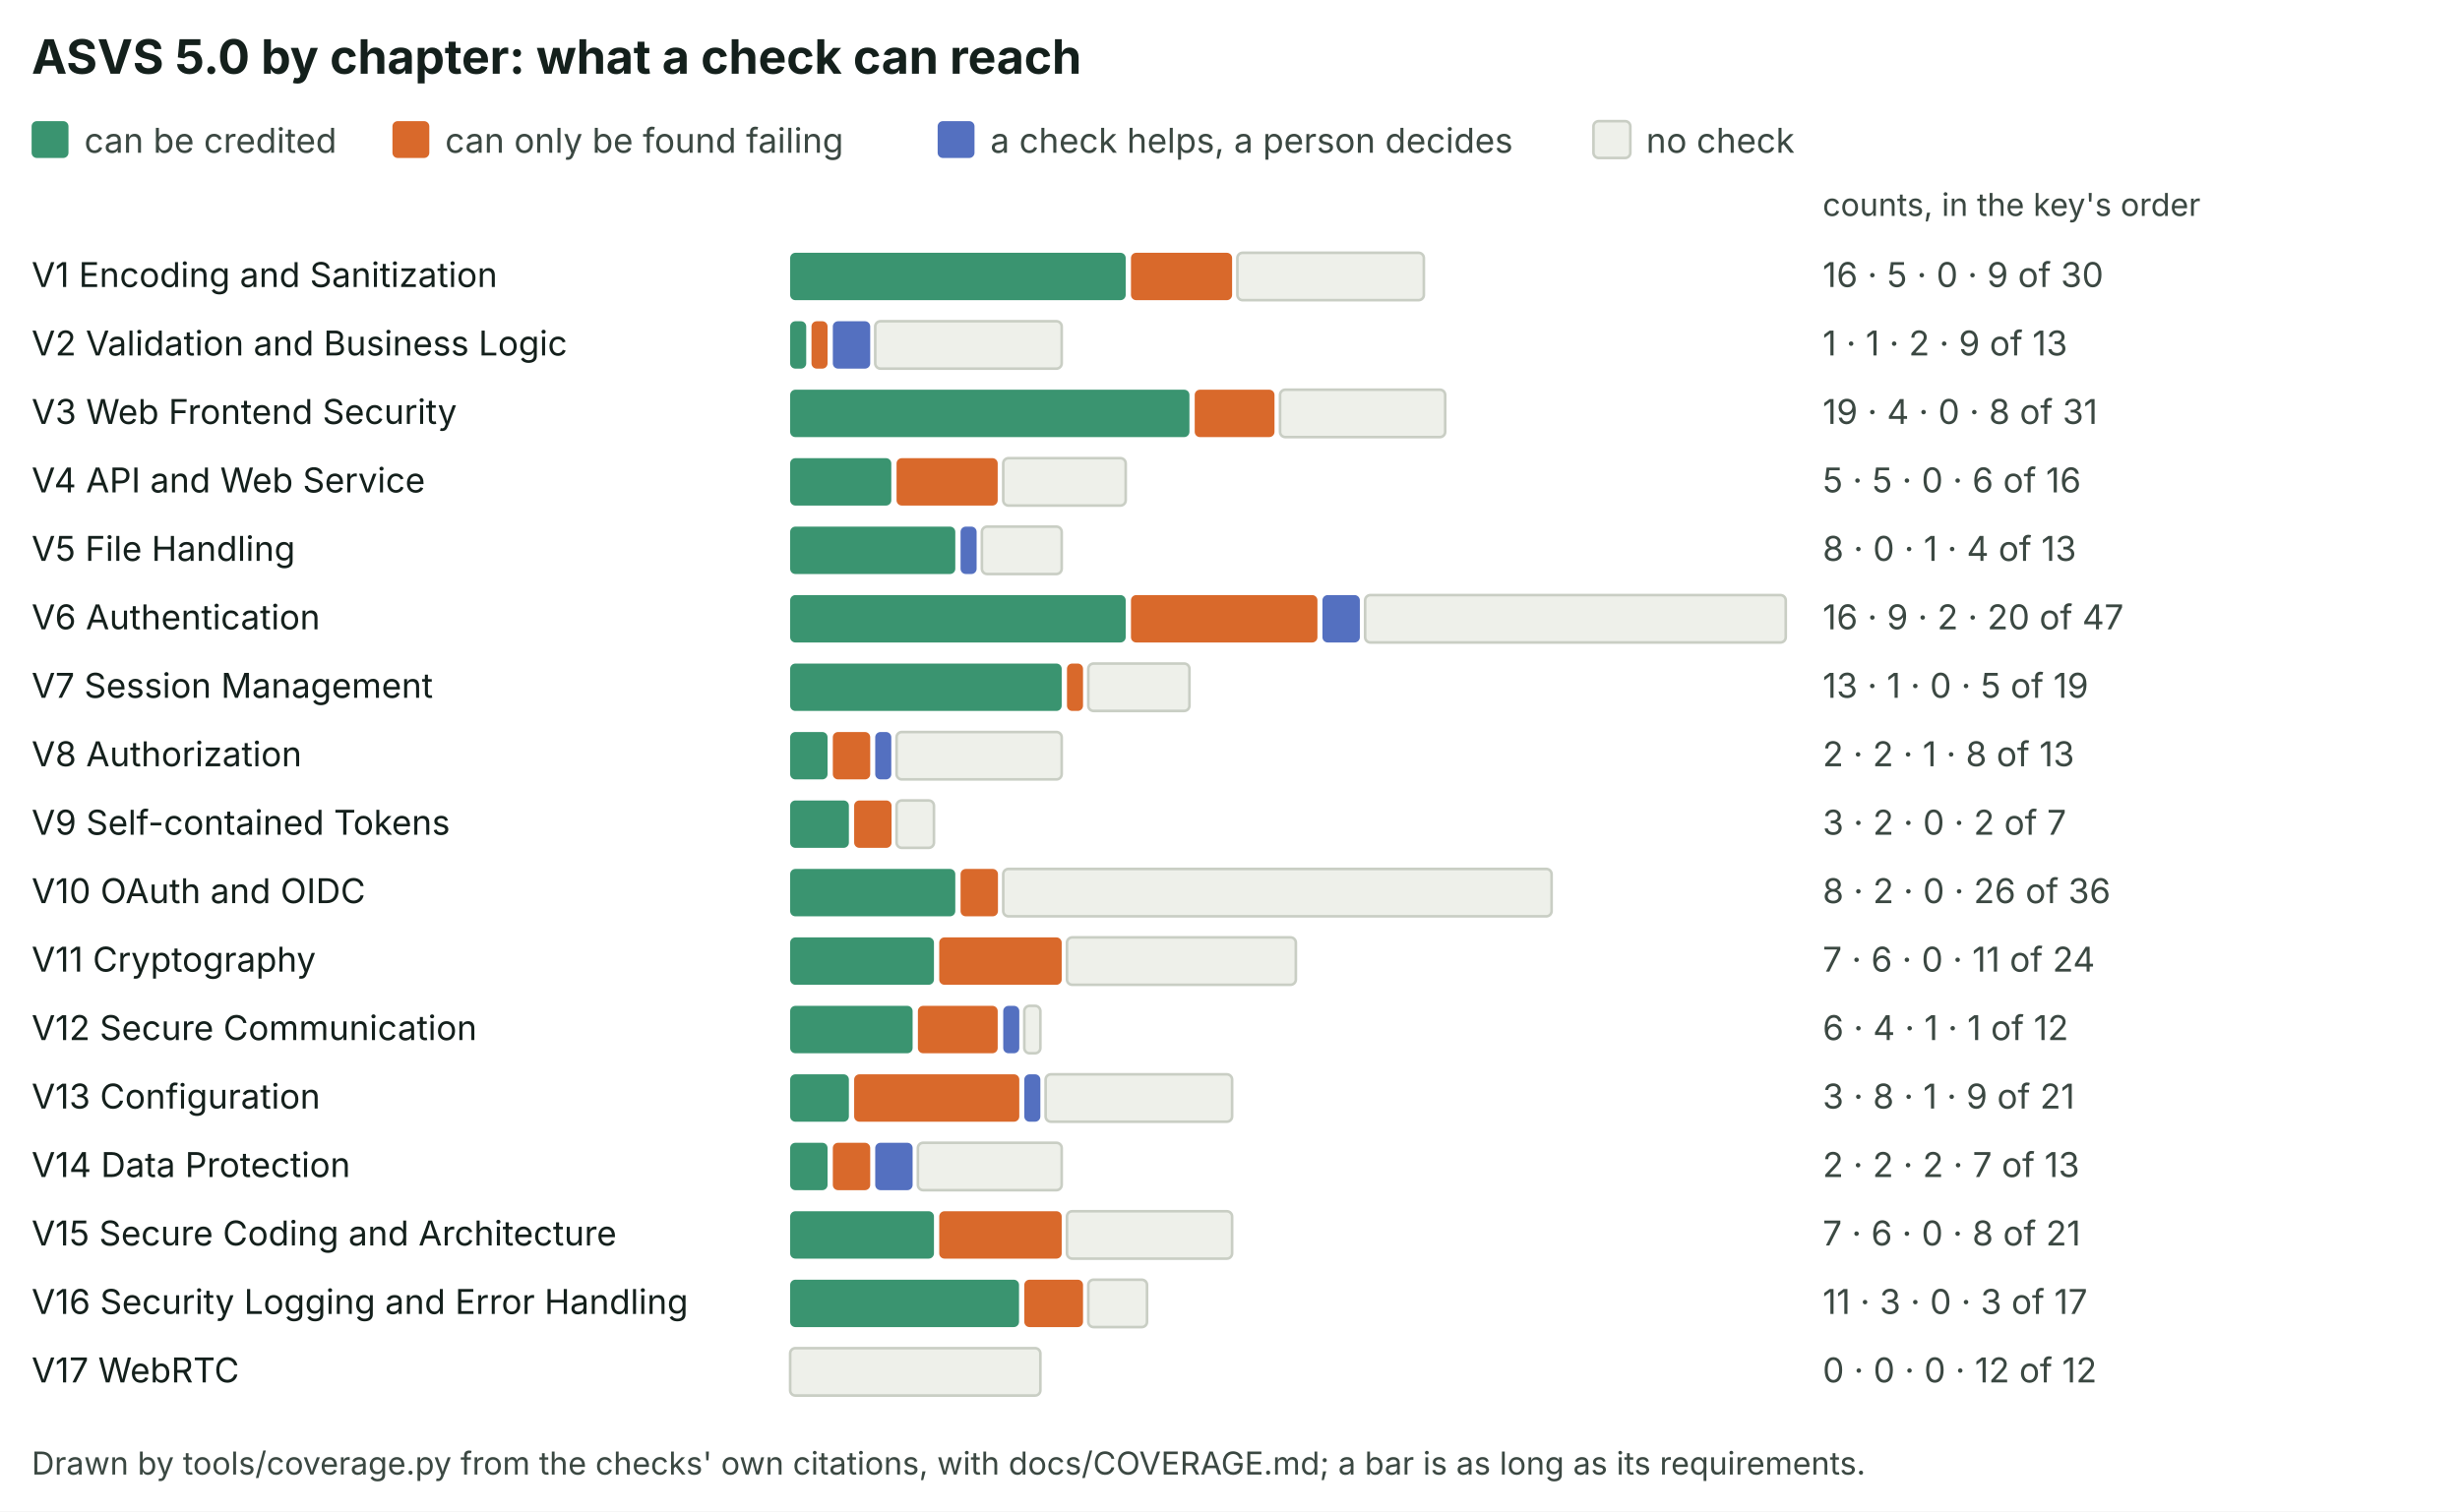
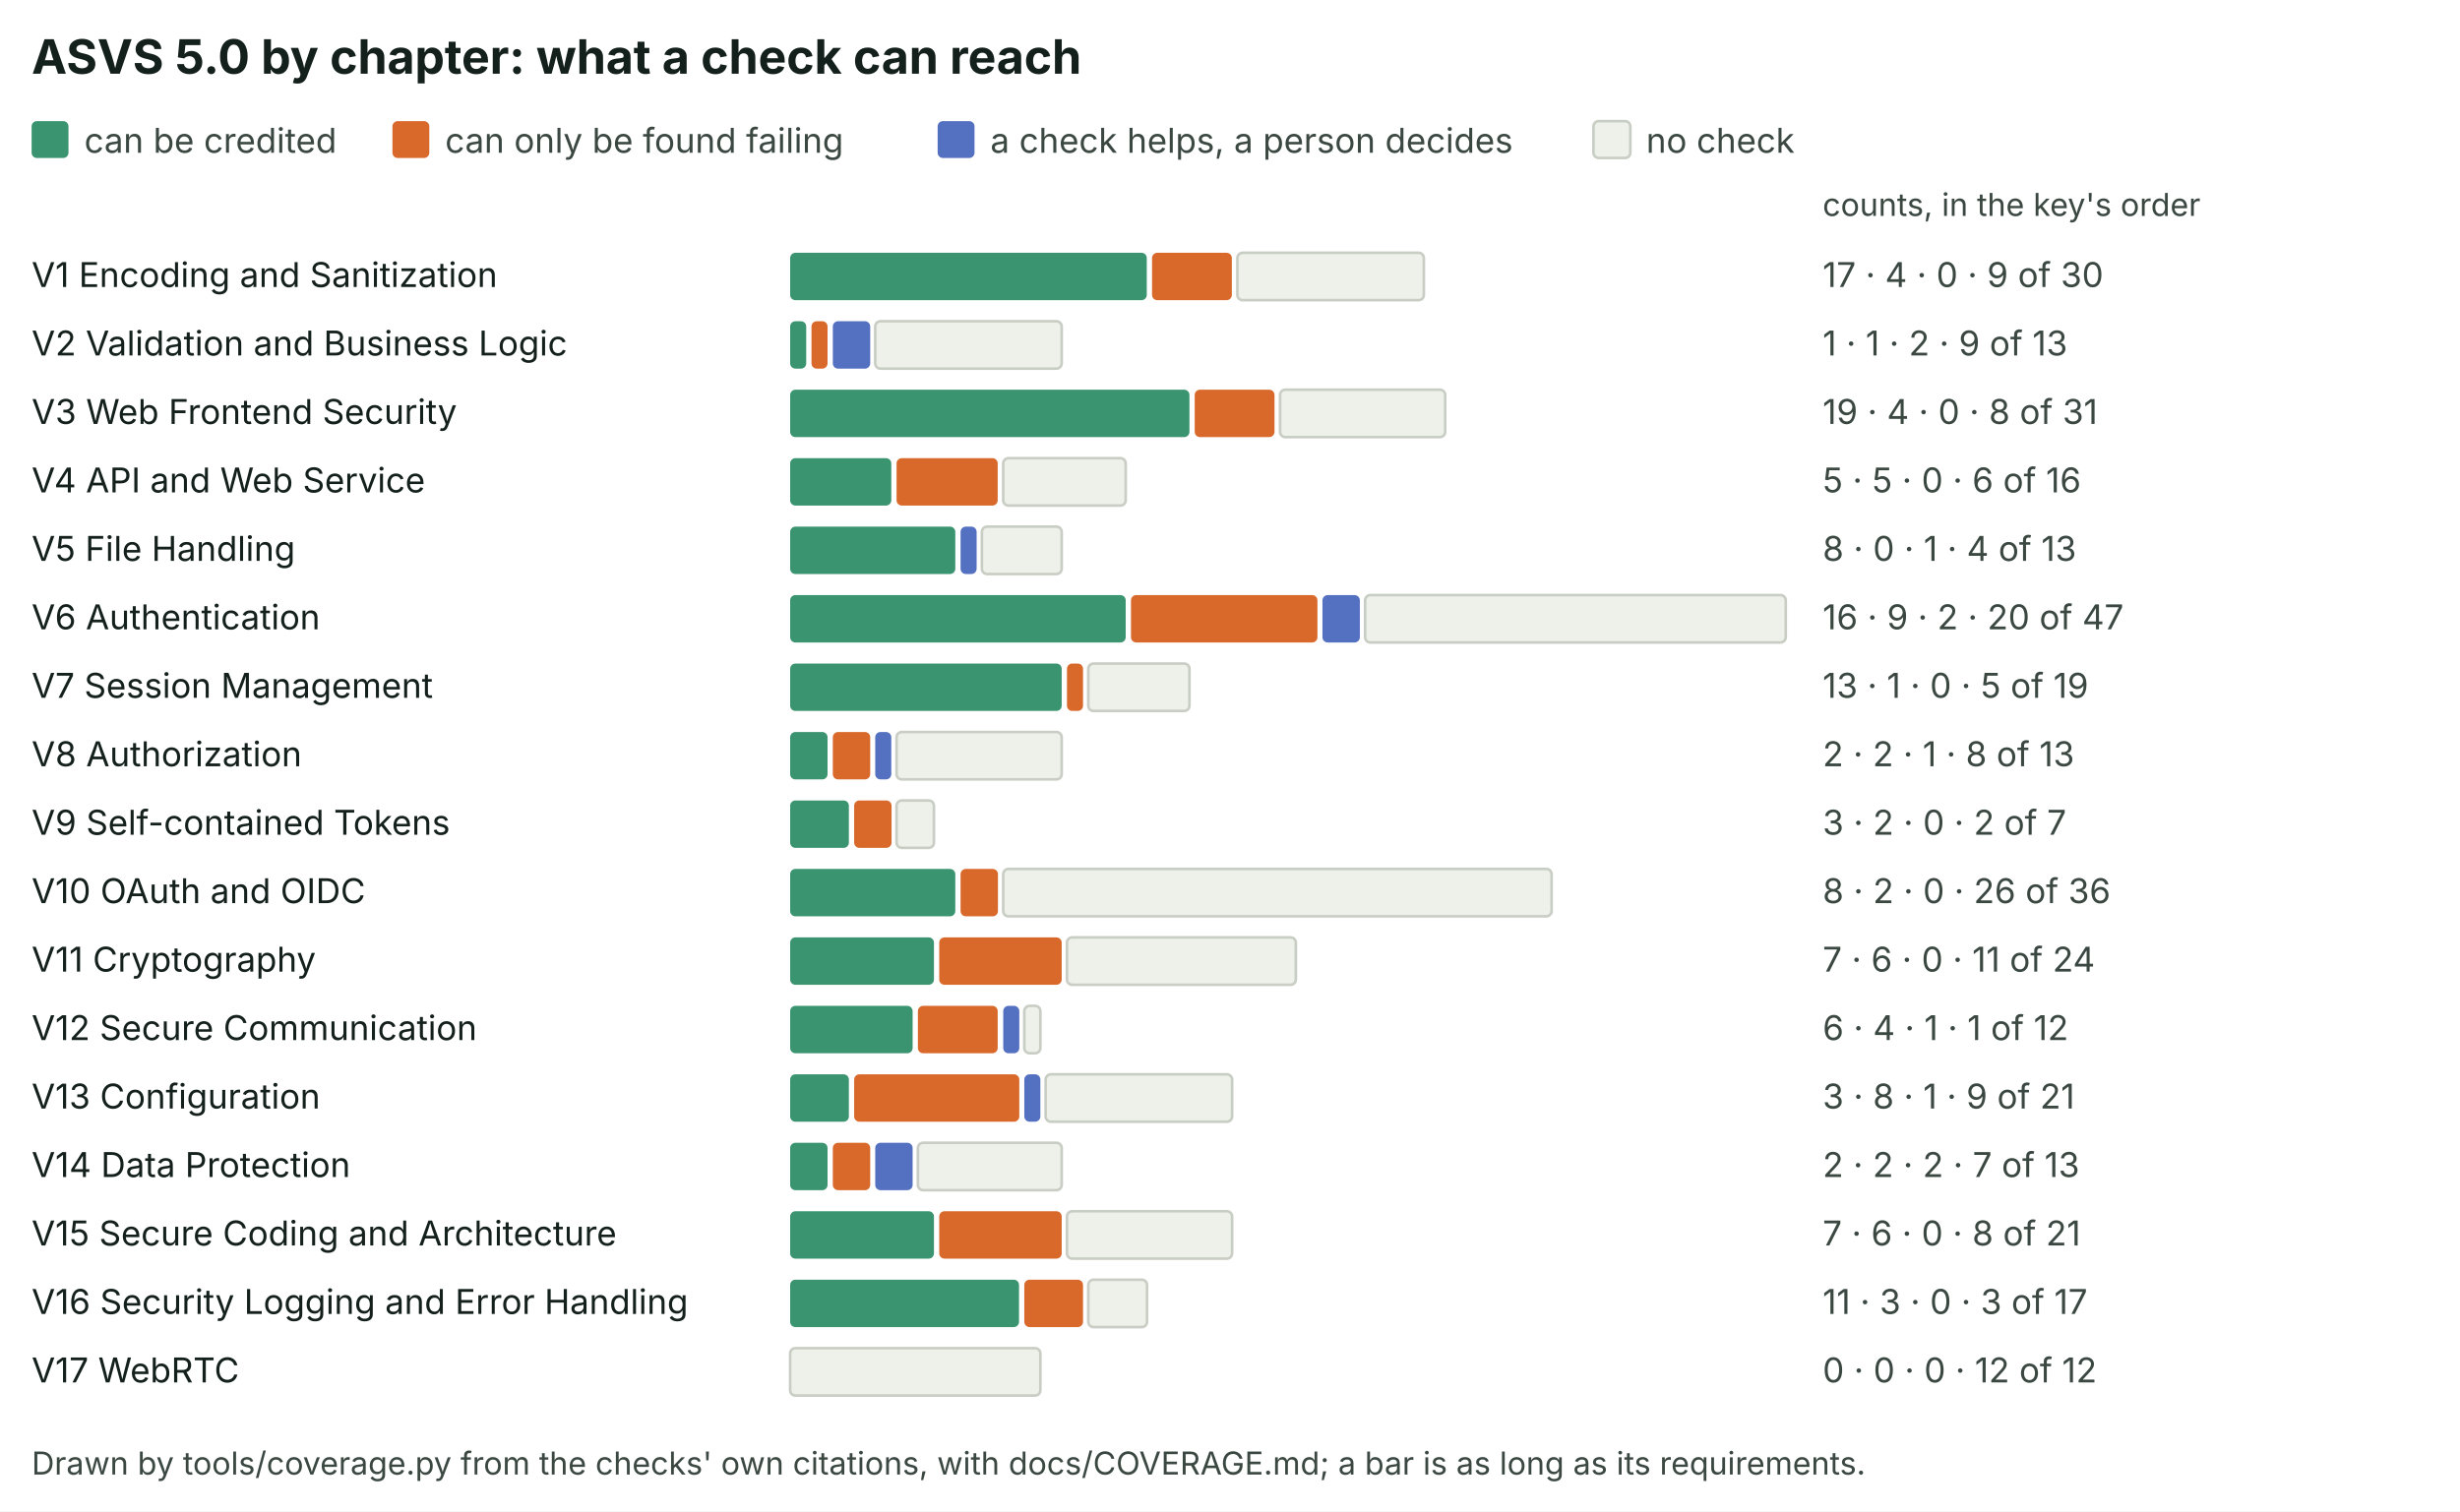
<svg xmlns="http://www.w3.org/2000/svg" viewBox="0 0 934 574" width="934" height="574" role="img" aria-labelledby="t d" font-family="Atkinson Hyperlegible, -apple-system, Segoe UI, sans-serif">
  <style>.bg{fill:#FFFFFF}.ink{fill:#14201C}.soft{fill:#3B4842}.none{fill:#EEF0EA;stroke:#C9CEC4}@media (prefers-color-scheme: dark){.bg{fill:#14201C}.ink{fill:#F3F4EF}.soft{fill:#C9CEC4}.none{fill:#182A23;stroke:#3B4842}}</style>
  <rect class="bg" width="934" height="574" />
  <text class="ink" x="12" y="28" font-size="18" font-weight="700">ASVS 5.0 by chapter: what a check can reach</text>
  <rect fill="#3A9470" x="12" y="46" width="14" height="14" rx="2" />
  <text class="soft" x="32" y="58" font-size="13">can be credited</text>
  <rect fill="#D9692B" x="149" y="46" width="14" height="14" rx="2" />
  <text class="soft" x="169" y="58" font-size="13">can only be found failing</text>
  <rect fill="#5470C0" x="356" y="46" width="14" height="14" rx="2" />
  <text class="soft" x="376" y="58" font-size="13">a check helps, a person decides</text>
  <rect class="none" x="605" y="46" width="14" height="14" rx="2" />
  <text class="soft" x="625" y="58" font-size="13">no check</text>
  <text class="soft" x="692" y="82" font-size="12">counts, in the key's order</text>
  <text class="ink" x="12" y="109" font-size="13">V1 Encoding and Sanitization</text>
-   <rect fill="#3A9470" x="300.0" y="96" width="127.4" height="18" rx="2" />
-   <rect fill="#D9692B" x="429.4" y="96" width="38.4" height="18" rx="2" />
+   <rect fill="#3A9470" x="300.0" y="96" width="135.4" height="18" rx="2" />
+   <rect fill="#D9692B" x="437.4" y="96" width="30.3" height="18" rx="2" />
  <rect class="none" x="469.8" y="96" width="70.8" height="18" rx="2" />
-   <text class="soft" x="692" y="109" font-size="13">16 · 5 · 0 · 9  of 30</text>
+   <text class="soft" x="692" y="109" font-size="13">17 · 4 · 0 · 9  of 30</text>
  <text class="ink" x="12" y="135" font-size="13">V2 Validation and Business Logic</text>
  <rect fill="#3A9470" x="300.0" y="122" width="6.1" height="18" rx="2" />
  <rect fill="#D9692B" x="308.1" y="122" width="6.1" height="18" rx="2" />
  <rect fill="#5470C0" x="316.2" y="122" width="14.2" height="18" rx="2" />
  <rect class="none" x="332.3" y="122" width="70.8" height="18" rx="2" />
  <text class="soft" x="692" y="135" font-size="13">1 · 1 · 2 · 9  of 13</text>
  <text class="ink" x="12" y="161" font-size="13">V3 Web Frontend Security</text>
  <rect fill="#3A9470" x="300.0" y="148" width="151.6" height="18" rx="2" />
  <rect fill="#D9692B" x="453.6" y="148" width="30.3" height="18" rx="2" />
  <rect class="none" x="486.0" y="148" width="62.7" height="18" rx="2" />
  <text class="soft" x="692" y="161" font-size="13">19 · 4 · 0 · 8  of 31</text>
  <text class="ink" x="12" y="187" font-size="13">V4 API and Web Service</text>
  <rect fill="#3A9470" x="300.0" y="174" width="38.4" height="18" rx="2" />
  <rect fill="#D9692B" x="340.4" y="174" width="38.4" height="18" rx="2" />
  <rect class="none" x="380.9" y="174" width="46.5" height="18" rx="2" />
  <text class="soft" x="692" y="187" font-size="13">5 · 5 · 0 · 6  of 16</text>
  <text class="ink" x="12" y="213" font-size="13">V5 File Handling</text>
  <rect fill="#3A9470" x="300.0" y="200" width="62.7" height="18" rx="2" />
  <rect fill="#5470C0" x="364.7" y="200" width="6.1" height="18" rx="2" />
  <rect class="none" x="372.8" y="200" width="30.3" height="18" rx="2" />
  <text class="soft" x="692" y="213" font-size="13">8 · 0 · 1 · 4  of 13</text>
  <text class="ink" x="12" y="239" font-size="13">V6 Authentication</text>
  <rect fill="#3A9470" x="300.0" y="226" width="127.4" height="18" rx="2" />
  <rect fill="#D9692B" x="429.4" y="226" width="70.8" height="18" rx="2" />
  <rect fill="#5470C0" x="502.1" y="226" width="14.2" height="18" rx="2" />
  <rect class="none" x="518.3" y="226" width="159.7" height="18" rx="2" />
  <text class="soft" x="692" y="239" font-size="13">16 · 9 · 2 · 20  of 47</text>
  <text class="ink" x="12" y="265" font-size="13">V7 Session Management</text>
  <rect fill="#3A9470" x="300.0" y="252" width="103.1" height="18" rx="2" />
  <rect fill="#D9692B" x="405.1" y="252" width="6.1" height="18" rx="2" />
  <rect class="none" x="413.2" y="252" width="38.4" height="18" rx="2" />
  <text class="soft" x="692" y="265" font-size="13">13 · 1 · 0 · 5  of 19</text>
  <text class="ink" x="12" y="291" font-size="13">V8 Authorization</text>
  <rect fill="#3A9470" x="300.0" y="278" width="14.2" height="18" rx="2" />
  <rect fill="#D9692B" x="316.2" y="278" width="14.2" height="18" rx="2" />
  <rect fill="#5470C0" x="332.3" y="278" width="6.1" height="18" rx="2" />
  <rect class="none" x="340.4" y="278" width="62.7" height="18" rx="2" />
  <text class="soft" x="692" y="291" font-size="13">2 · 2 · 1 · 8  of 13</text>
  <text class="ink" x="12" y="317" font-size="13">V9 Self-contained Tokens</text>
  <rect fill="#3A9470" x="300.0" y="304" width="22.3" height="18" rx="2" />
  <rect fill="#D9692B" x="324.3" y="304" width="14.2" height="18" rx="2" />
  <rect class="none" x="340.4" y="304" width="14.2" height="18" rx="2" />
  <text class="soft" x="692" y="317" font-size="13">3 · 2 · 0 · 2  of 7</text>
  <text class="ink" x="12" y="343" font-size="13">V10 OAuth and OIDC</text>
  <rect fill="#3A9470" x="300.0" y="330" width="62.7" height="18" rx="2" />
  <rect fill="#D9692B" x="364.7" y="330" width="14.2" height="18" rx="2" />
  <rect class="none" x="380.9" y="330" width="208.2" height="18" rx="2" />
  <text class="soft" x="692" y="343" font-size="13">8 · 2 · 0 · 26  of 36</text>
  <text class="ink" x="12" y="369" font-size="13">V11 Cryptography</text>
  <rect fill="#3A9470" x="300.0" y="356" width="54.6" height="18" rx="2" />
  <rect fill="#D9692B" x="356.6" y="356" width="46.5" height="18" rx="2" />
  <rect class="none" x="405.1" y="356" width="86.9" height="18" rx="2" />
  <text class="soft" x="692" y="369" font-size="13">7 · 6 · 0 · 11  of 24</text>
  <text class="ink" x="12" y="395" font-size="13">V12 Secure Communication</text>
  <rect fill="#3A9470" x="300.0" y="382" width="46.5" height="18" rx="2" />
  <rect fill="#D9692B" x="348.5" y="382" width="30.3" height="18" rx="2" />
  <rect fill="#5470C0" x="380.9" y="382" width="6.1" height="18" rx="2" />
  <rect class="none" x="388.9" y="382" width="6.1" height="18" rx="2" />
  <text class="soft" x="692" y="395" font-size="13">6 · 4 · 1 · 1  of 12</text>
  <text class="ink" x="12" y="421" font-size="13">V13 Configuration</text>
  <rect fill="#3A9470" x="300.0" y="408" width="22.3" height="18" rx="2" />
  <rect fill="#D9692B" x="324.3" y="408" width="62.7" height="18" rx="2" />
  <rect fill="#5470C0" x="388.9" y="408" width="6.1" height="18" rx="2" />
  <rect class="none" x="397.0" y="408" width="70.8" height="18" rx="2" />
  <text class="soft" x="692" y="421" font-size="13">3 · 8 · 1 · 9  of 21</text>
  <text class="ink" x="12" y="447" font-size="13">V14 Data Protection</text>
  <rect fill="#3A9470" x="300.0" y="434" width="14.2" height="18" rx="2" />
  <rect fill="#D9692B" x="316.2" y="434" width="14.2" height="18" rx="2" />
  <rect fill="#5470C0" x="332.3" y="434" width="14.2" height="18" rx="2" />
  <rect class="none" x="348.5" y="434" width="54.6" height="18" rx="2" />
  <text class="soft" x="692" y="447" font-size="13">2 · 2 · 2 · 7  of 13</text>
  <text class="ink" x="12" y="473" font-size="13">V15 Secure Coding and Architecture</text>
  <rect fill="#3A9470" x="300.0" y="460" width="54.6" height="18" rx="2" />
  <rect fill="#D9692B" x="356.6" y="460" width="46.5" height="18" rx="2" />
  <rect class="none" x="405.1" y="460" width="62.7" height="18" rx="2" />
  <text class="soft" x="692" y="473" font-size="13">7 · 6 · 0 · 8  of 21</text>
  <text class="ink" x="12" y="499" font-size="13">V16 Security Logging and Error Handling</text>
  <rect fill="#3A9470" x="300.0" y="486" width="86.9" height="18" rx="2" />
  <rect fill="#D9692B" x="388.9" y="486" width="22.3" height="18" rx="2" />
  <rect class="none" x="413.2" y="486" width="22.3" height="18" rx="2" />
  <text class="soft" x="692" y="499" font-size="13">11 · 3 · 0 · 3  of 17</text>
  <text class="ink" x="12" y="525" font-size="13">V17 WebRTC</text>
  <rect class="none" x="300.0" y="512" width="95.0" height="18" rx="2" />
  <text class="soft" x="692" y="525" font-size="13">0 · 0 · 0 · 12  of 12</text>
  <text class="soft" x="12" y="560" font-size="12">Drawn by tools/coverage.py from the checks' own citations, with docs/COVERAGE.md; a bar is as long as its requirements.</text>
</svg>
